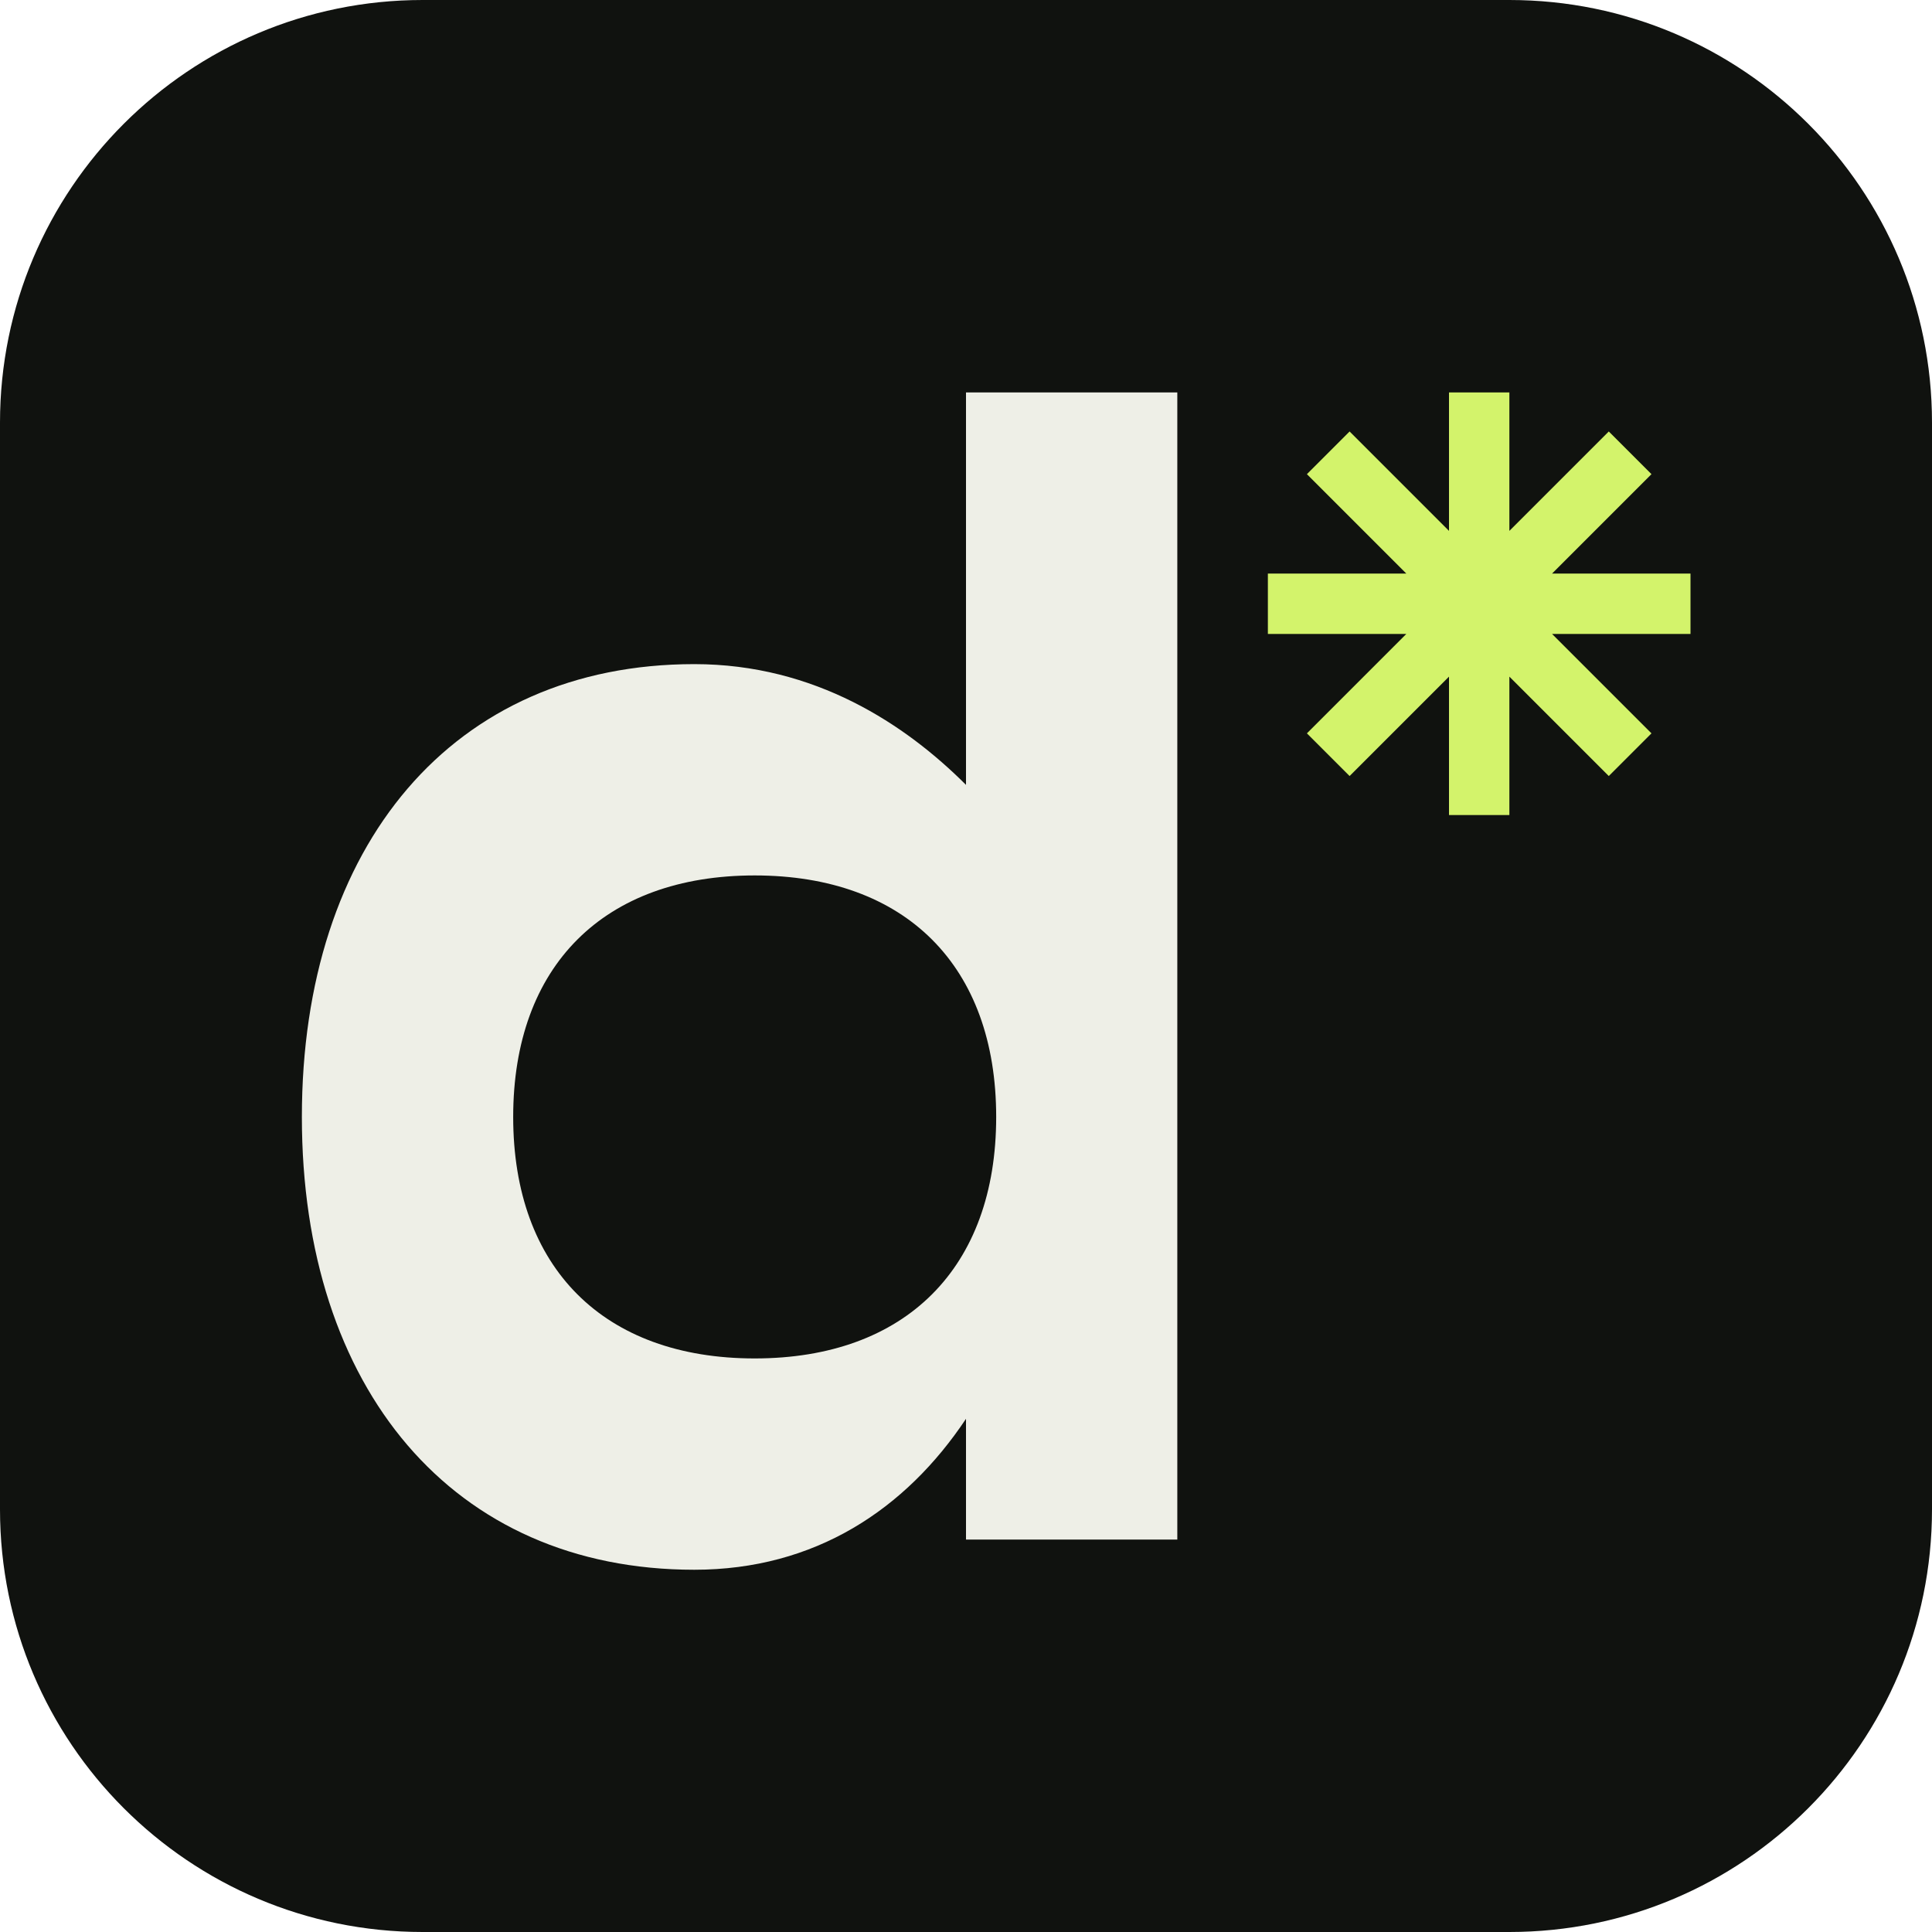
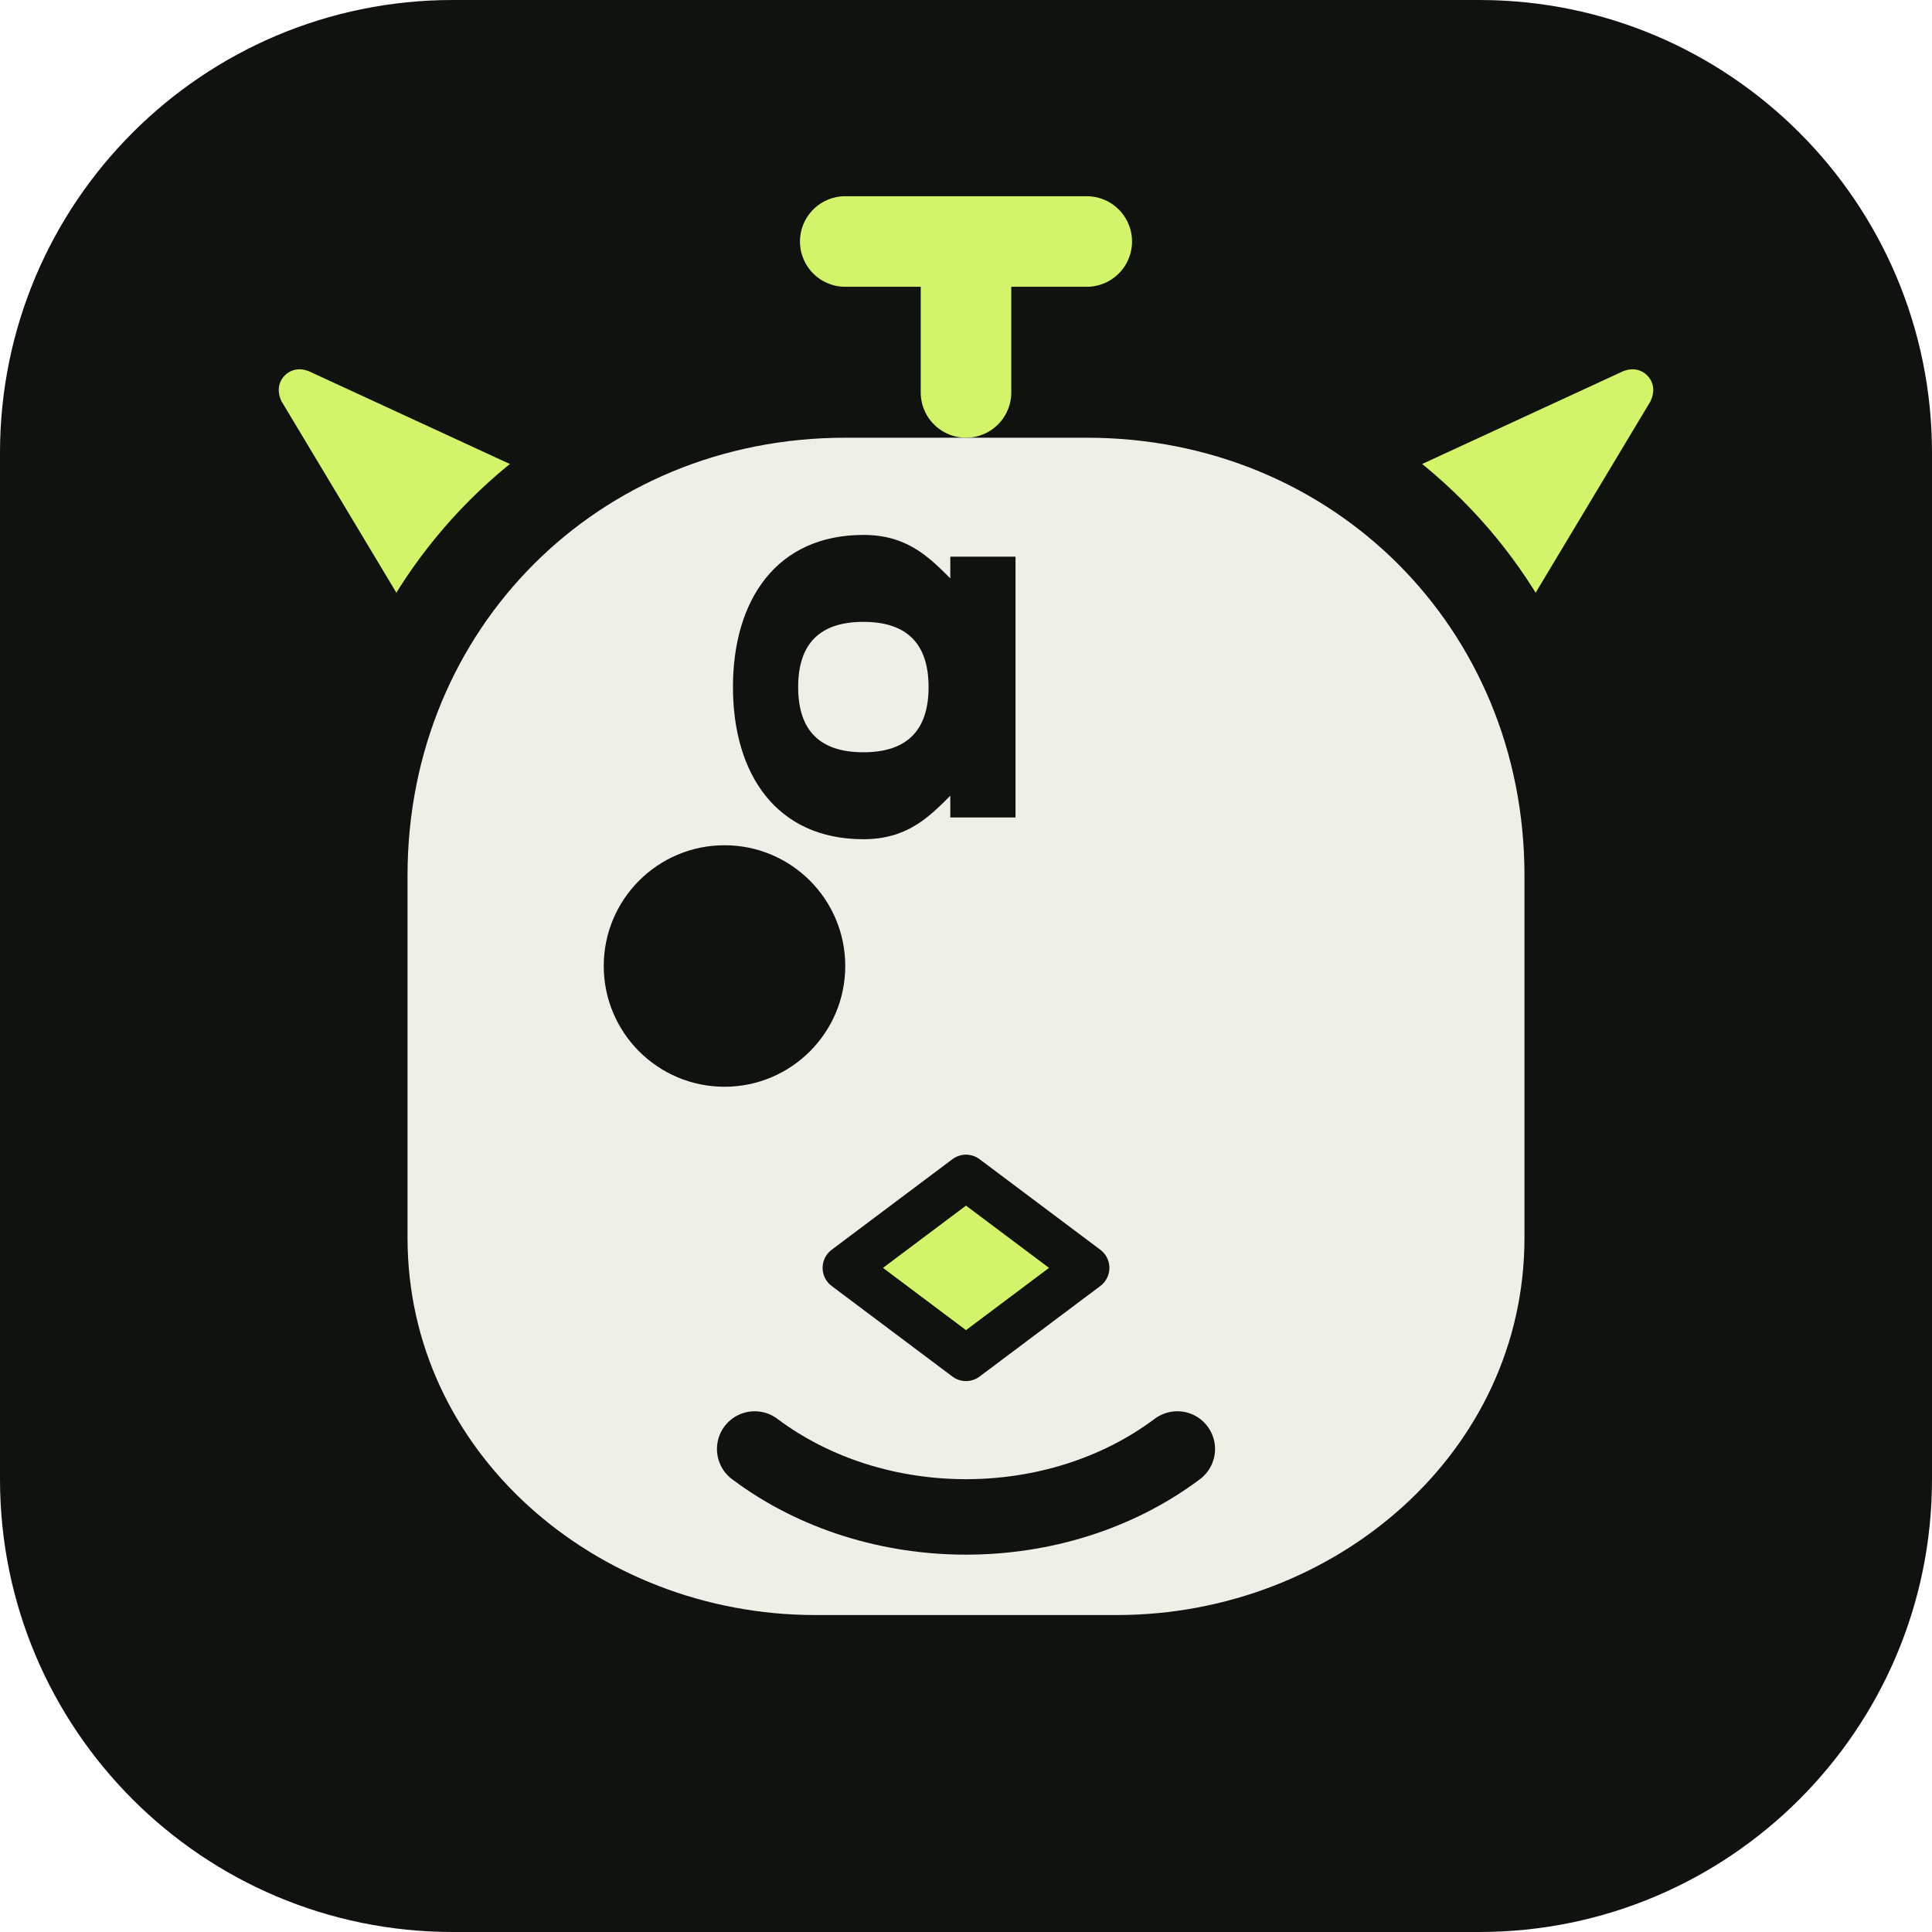
<svg xmlns="http://www.w3.org/2000/svg" viewBox="0 0 64 64">
-   <rect width="64" height="64" rx="14" fill="#10120f" />
-   <path d="M39 13v38h-7v-4c-2 3-5 5-9 5-8 0-13-6-13-15s5-15 13-15c4 0 7 2 9 4V13h7ZM25 29c-5 0-8 3-8 8s3 8 8 8 8-3 8-8-3-8-8-8Z" fill="#eeefe7" />
-   <path d="M49 13v14m-7-7h14m-12-5 10 10m0-10-10 10" stroke="#d3f36b" stroke-width="2" />
+   <rect width="64" height="64" rx="15" fill="#10120f" />
+   <path d="M14 24 8 14c-1-2 1-4 3-3l13 6m26 7 6-10c1-2-1-4-3-3l-13 6" fill="#d3f36b" stroke="#10120f" stroke-width="3" stroke-linejoin="round" />
+   <path d="M12 29c0-9 7-16 16-16h8c9 0 16 7 16 16v12c0 8-7 14-15 14H27c-8 0-15-6-15-14V29Z" fill="#eeefe7" stroke="#10120f" stroke-width="3" />
+   <path d="M32 13V8m-4 0h8" stroke="#d3f36b" stroke-width="3" stroke-linecap="round" />
+   <circle cx="24" cy="32" r="4" fill="#10120f" />
+   <path d="M37 27v12h-3v-1c-1 1-2 2-4 2-4 0-6-3-6-7s2-7 6-7c2 0 3 1 4 2v-1h3Zm-7 3c-2 0-3 1-3 3s1 3 3 3 3-1 3-3-1-3-3-3Z" fill="#10120f" transform="translate(7 -1) scale(.72)" />
+   <path d="m32 39 4 3-4 3-4-3 4-3Z" fill="#d3f36b" stroke="#10120f" stroke-width="1.5" stroke-linejoin="round" />
+   <path d="M25 48c4 3 10 3 14 0" fill="none" stroke="#10120f" stroke-width="2.5" stroke-linecap="round" />
</svg>
